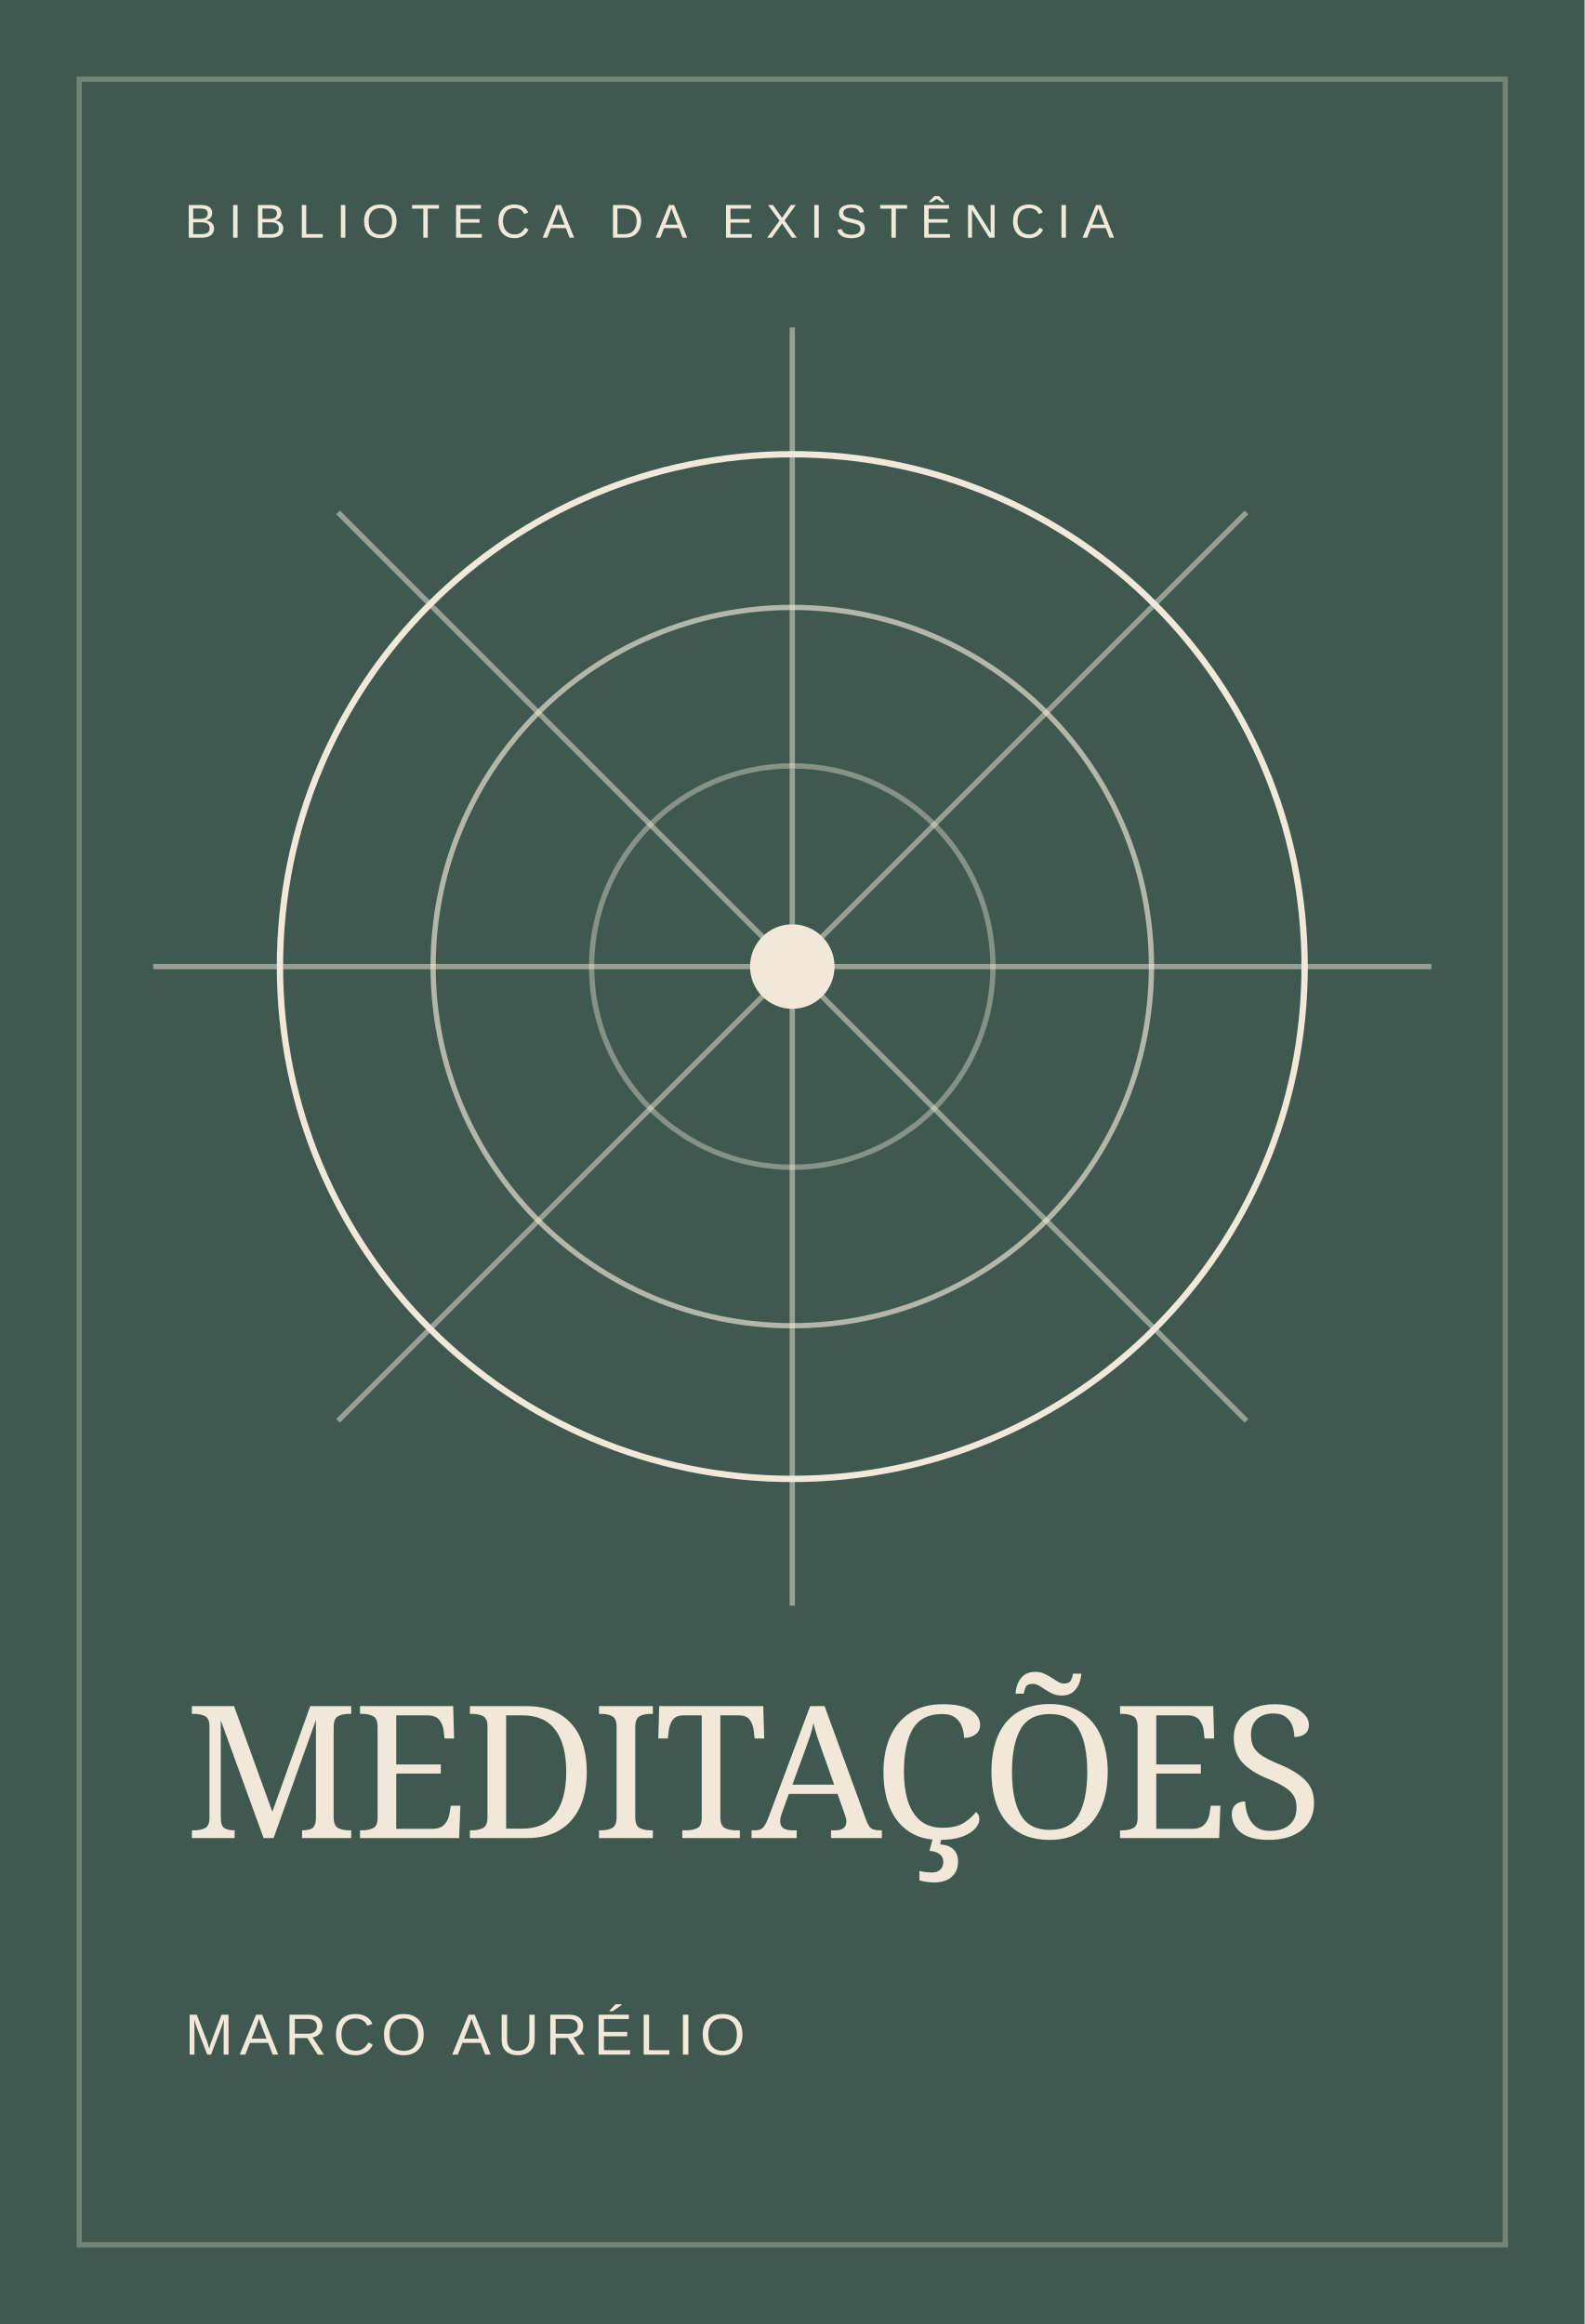
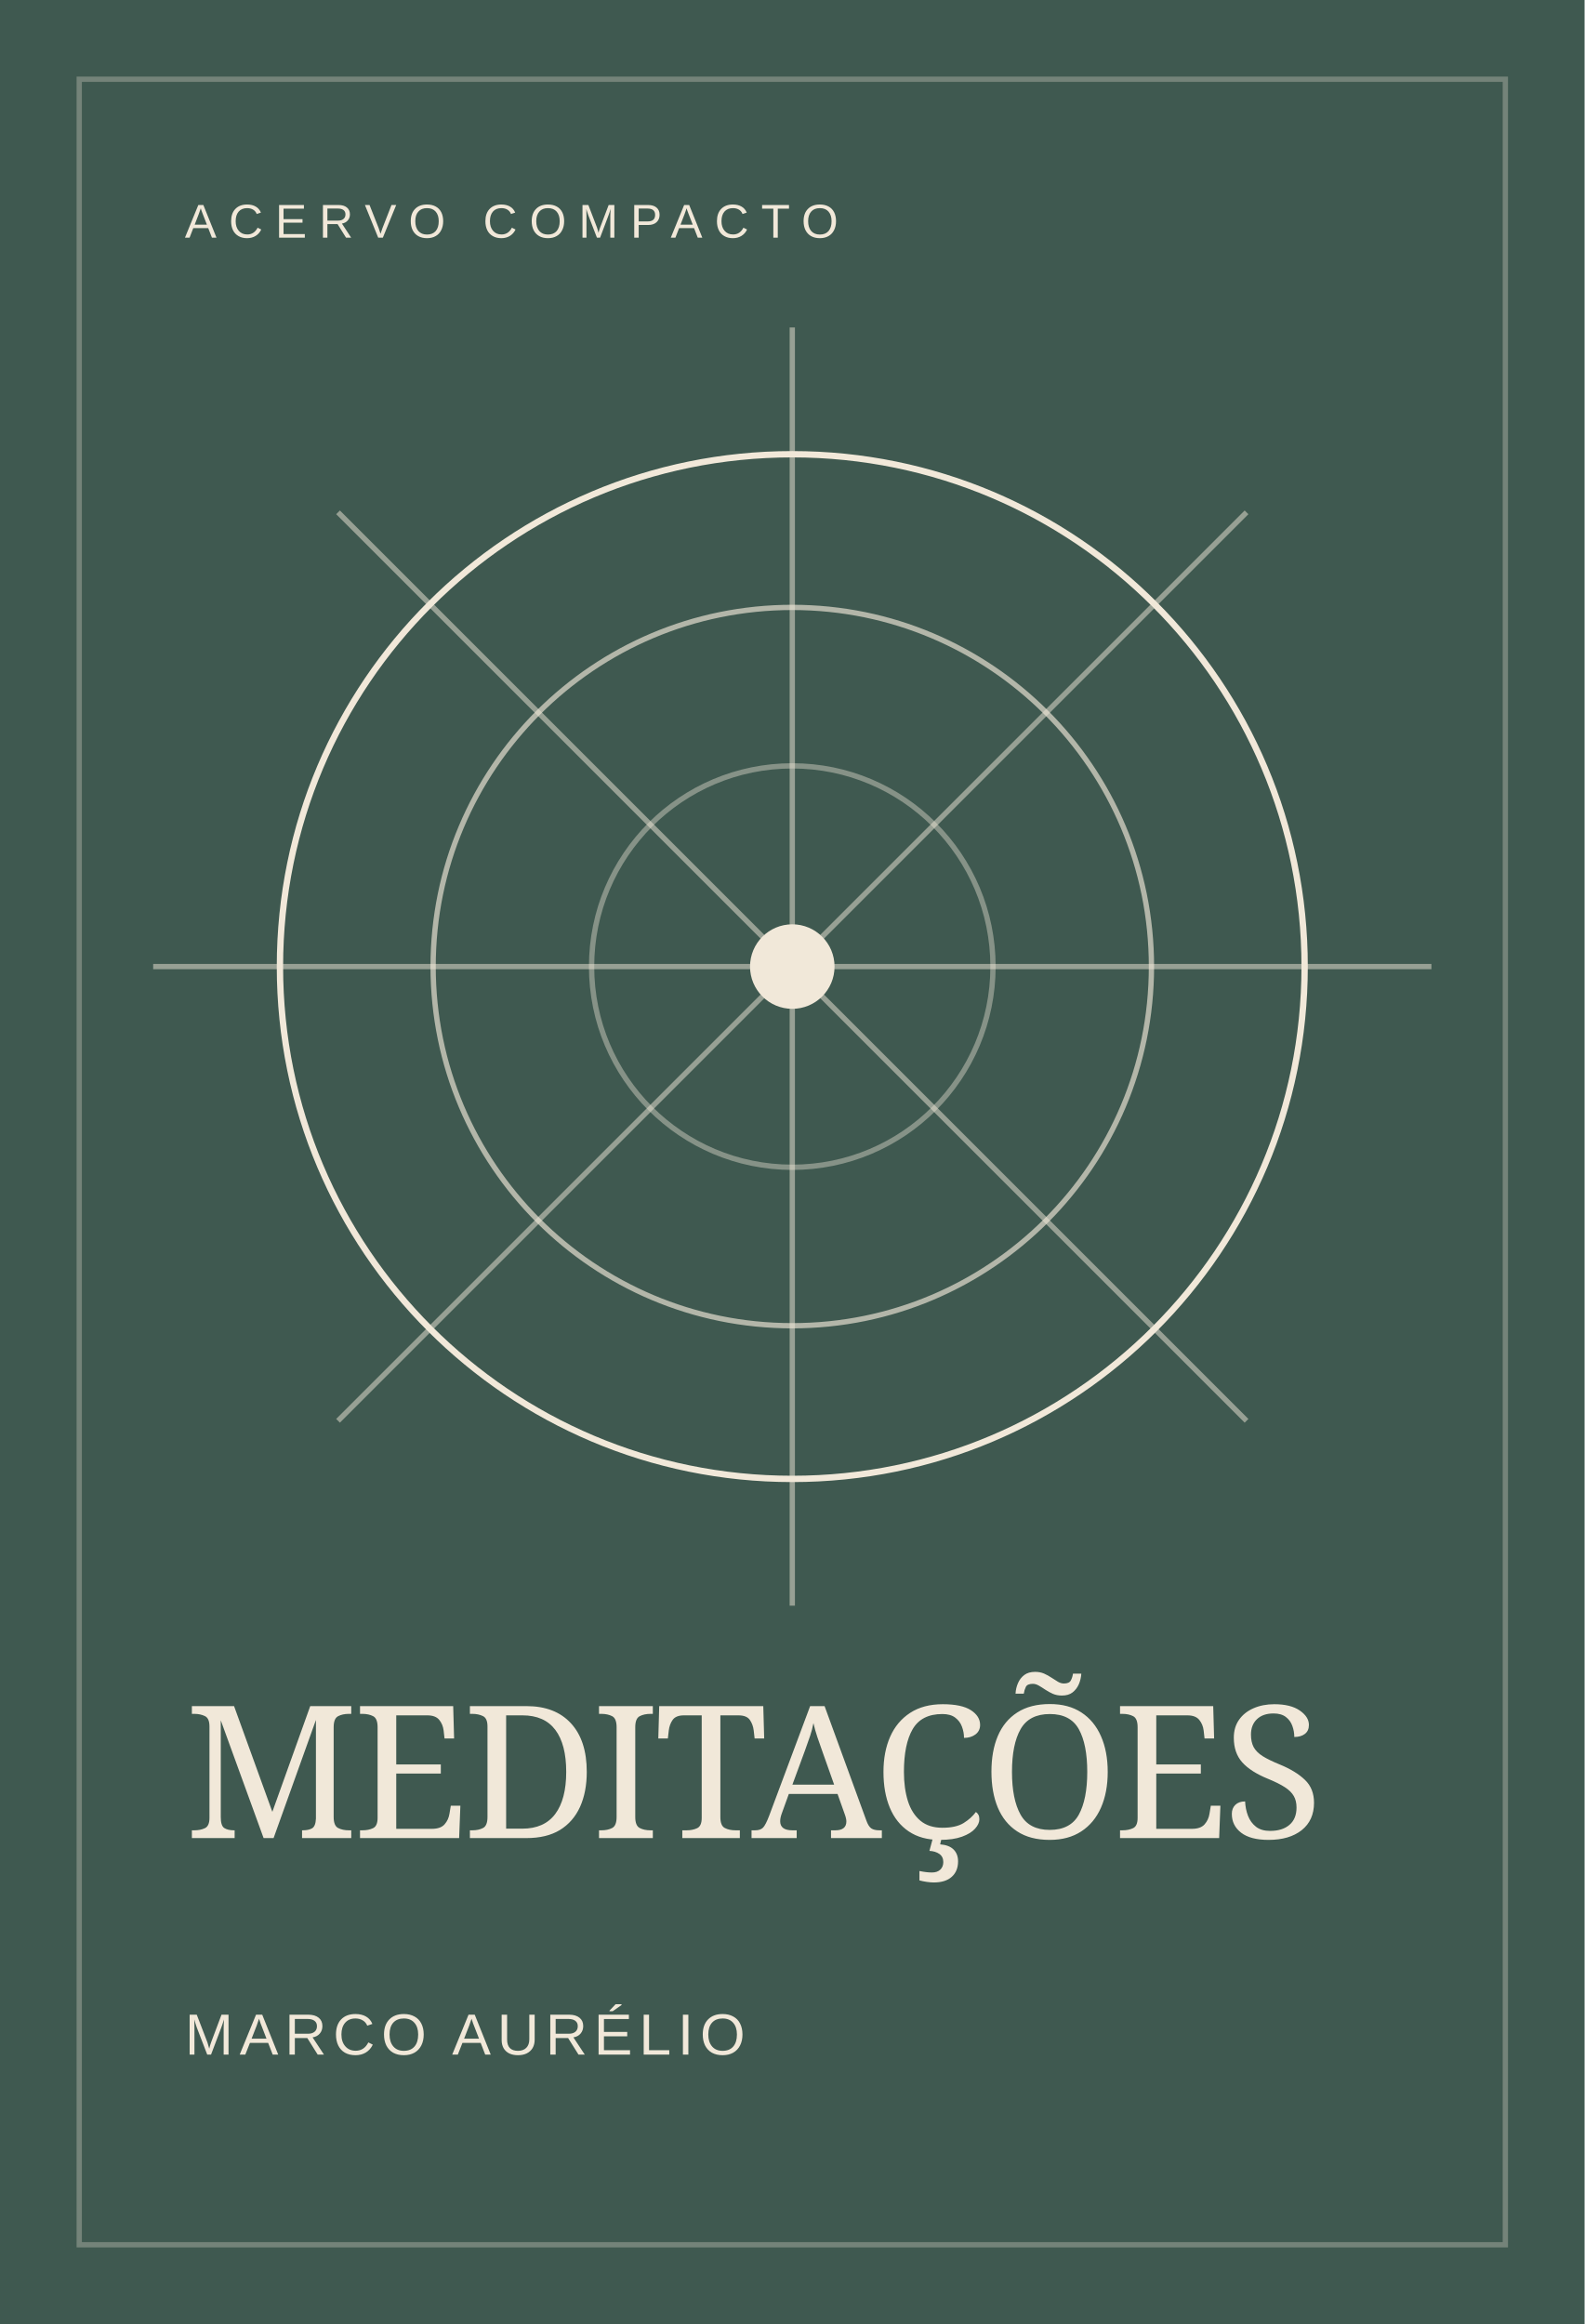
<svg xmlns="http://www.w3.org/2000/svg" viewBox="0 0 300 440" role="img" aria-labelledby="t d">
  <rect width="300" height="440" fill="#3F5950" />
  <rect x="15" y="15" width="270" height="410" fill="none" stroke="#F1E8D9" stroke-opacity=".3" />
-   <text x="35" y="45" font-size="9" letter-spacing="2.3" fill="#F1E8D9" font-family="Arial,sans-serif">BIBLIOTECA DA EXISTÊNCIA</text>
+   <text x="35" y="45" font-size="9" letter-spacing="2.3" fill="#F1E8D9" font-family="Arial,sans-serif">ACERVO COMPACTO</text>
  <circle cx="150" cy="183" r="97" stroke="#F1E8D9" fill="none" stroke-width="1.2" />
  <circle cx="150" cy="183" r="68" stroke="#F1E8D9" fill="none" stroke-opacity=".65" />
  <circle cx="150" cy="183" r="38" stroke="#F1E8D9" fill="none" stroke-opacity=".4" />
  <path d="M150 62v242M29 183h242M64 97l172 172M236 97 64 269" stroke="#F1E8D9" stroke-opacity=".5" stroke-width="1" />
  <circle cx="150" cy="183" r="8" fill="#F1E8D9" />
  <text x="35" y="348" font-size="35" font-family="Georgia,serif" letter-spacing="-1" fill="#F1E8D9">MEDITAÇÕES</text>
  <text x="35" y="389" font-size="11" fill="#F1E8D9" font-family="Arial,sans-serif" letter-spacing="1.2">MARCO AURÉLIO</text>
</svg>
